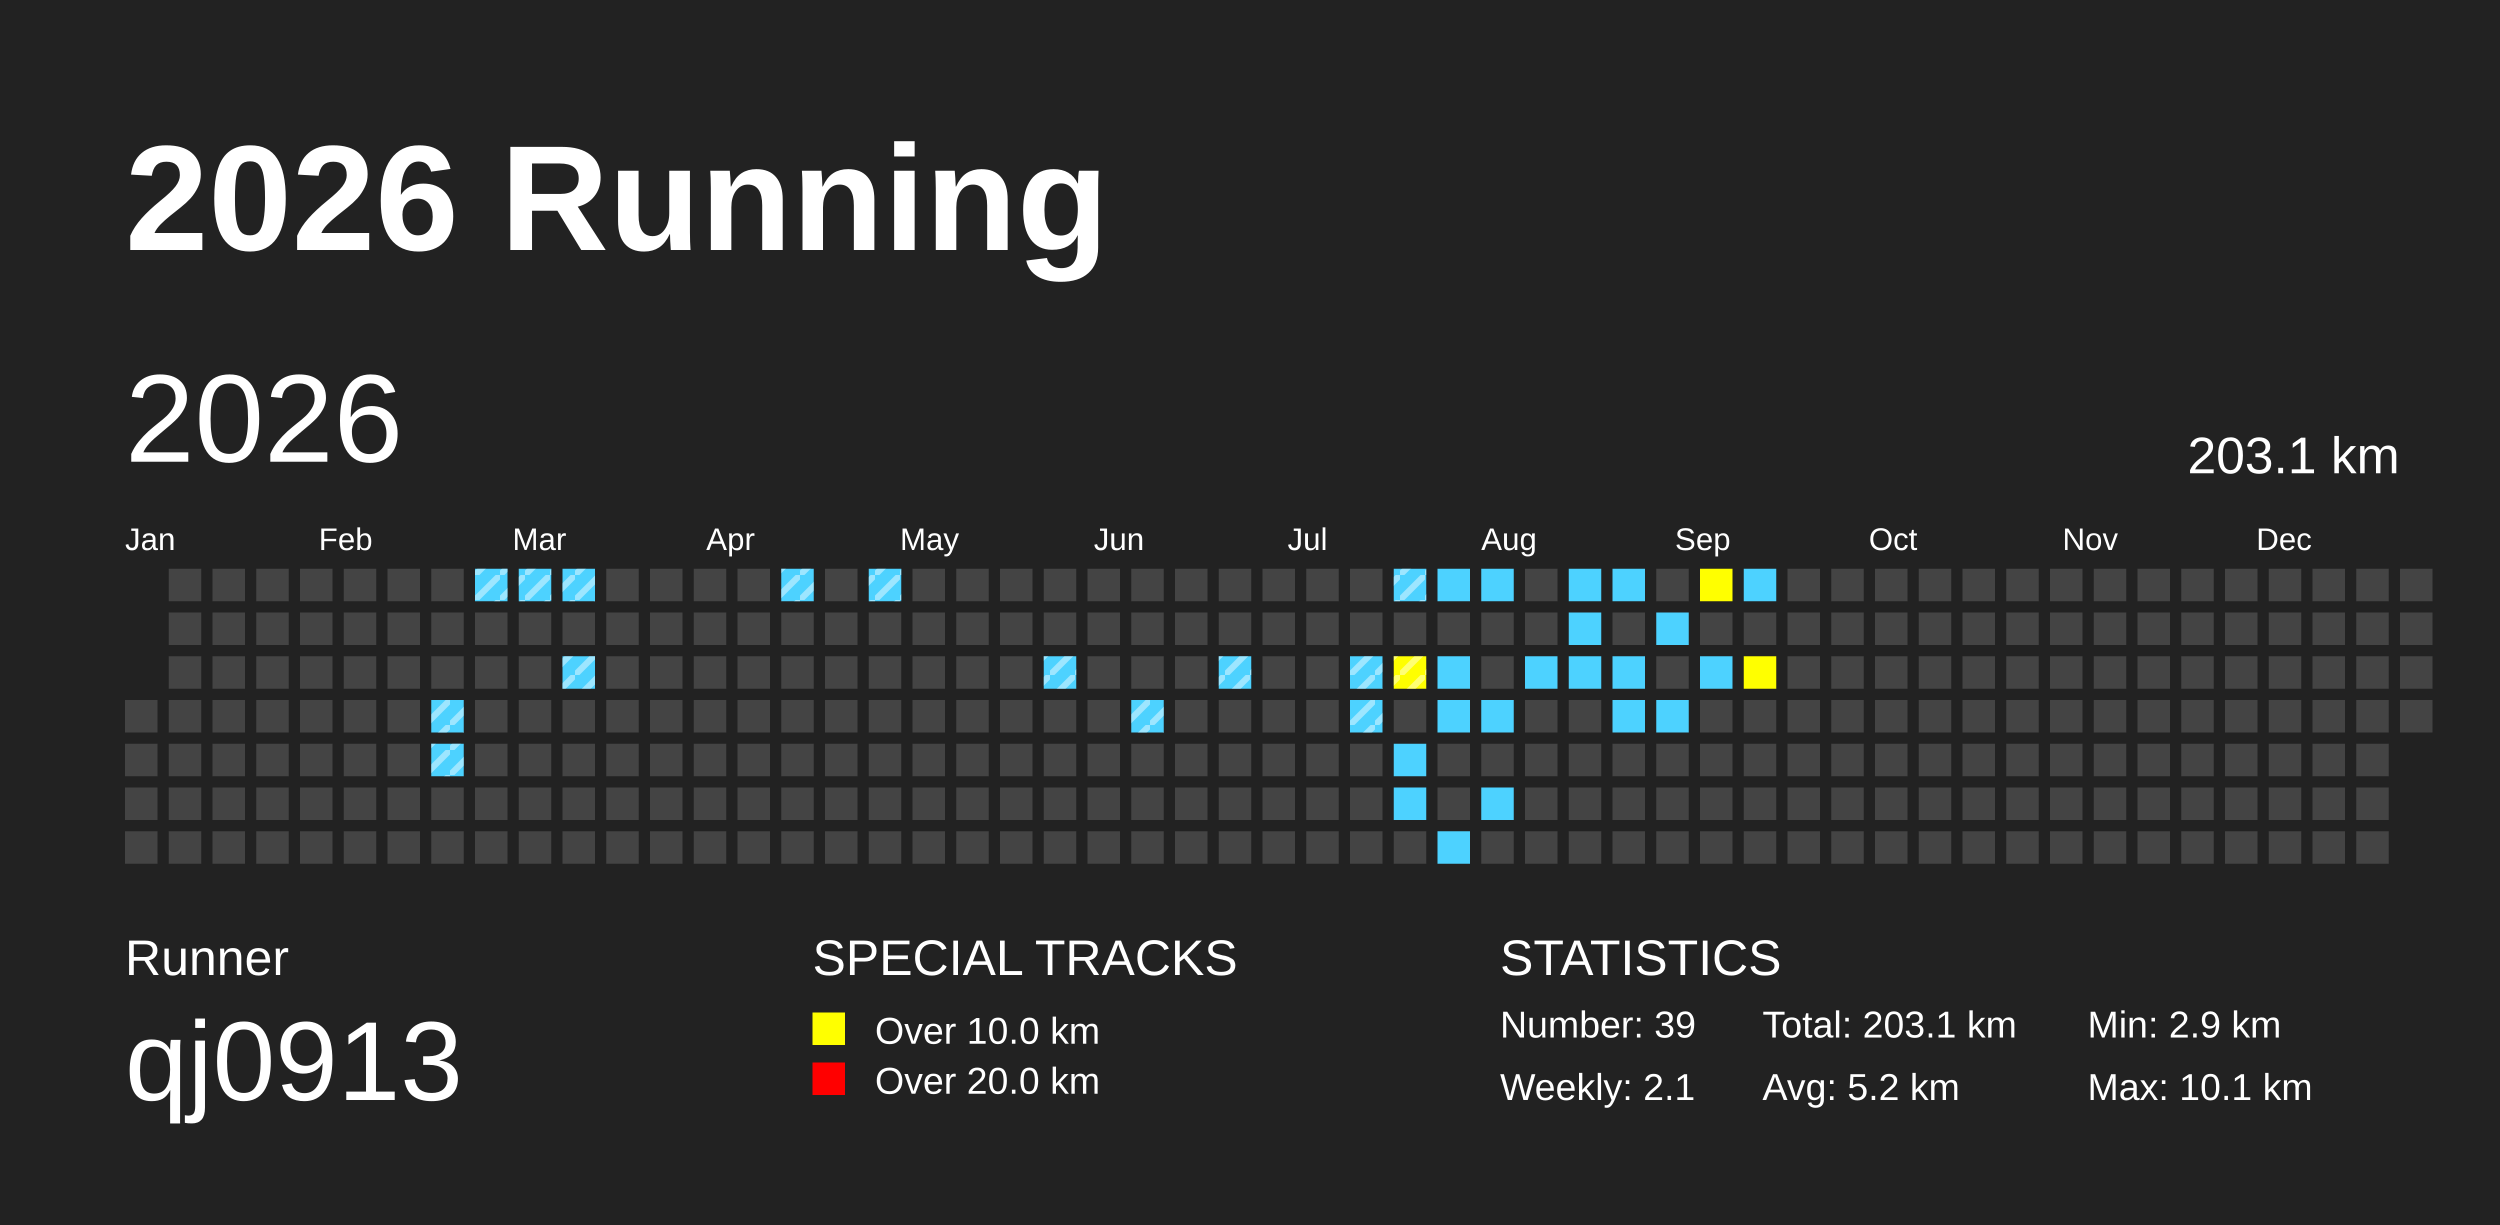
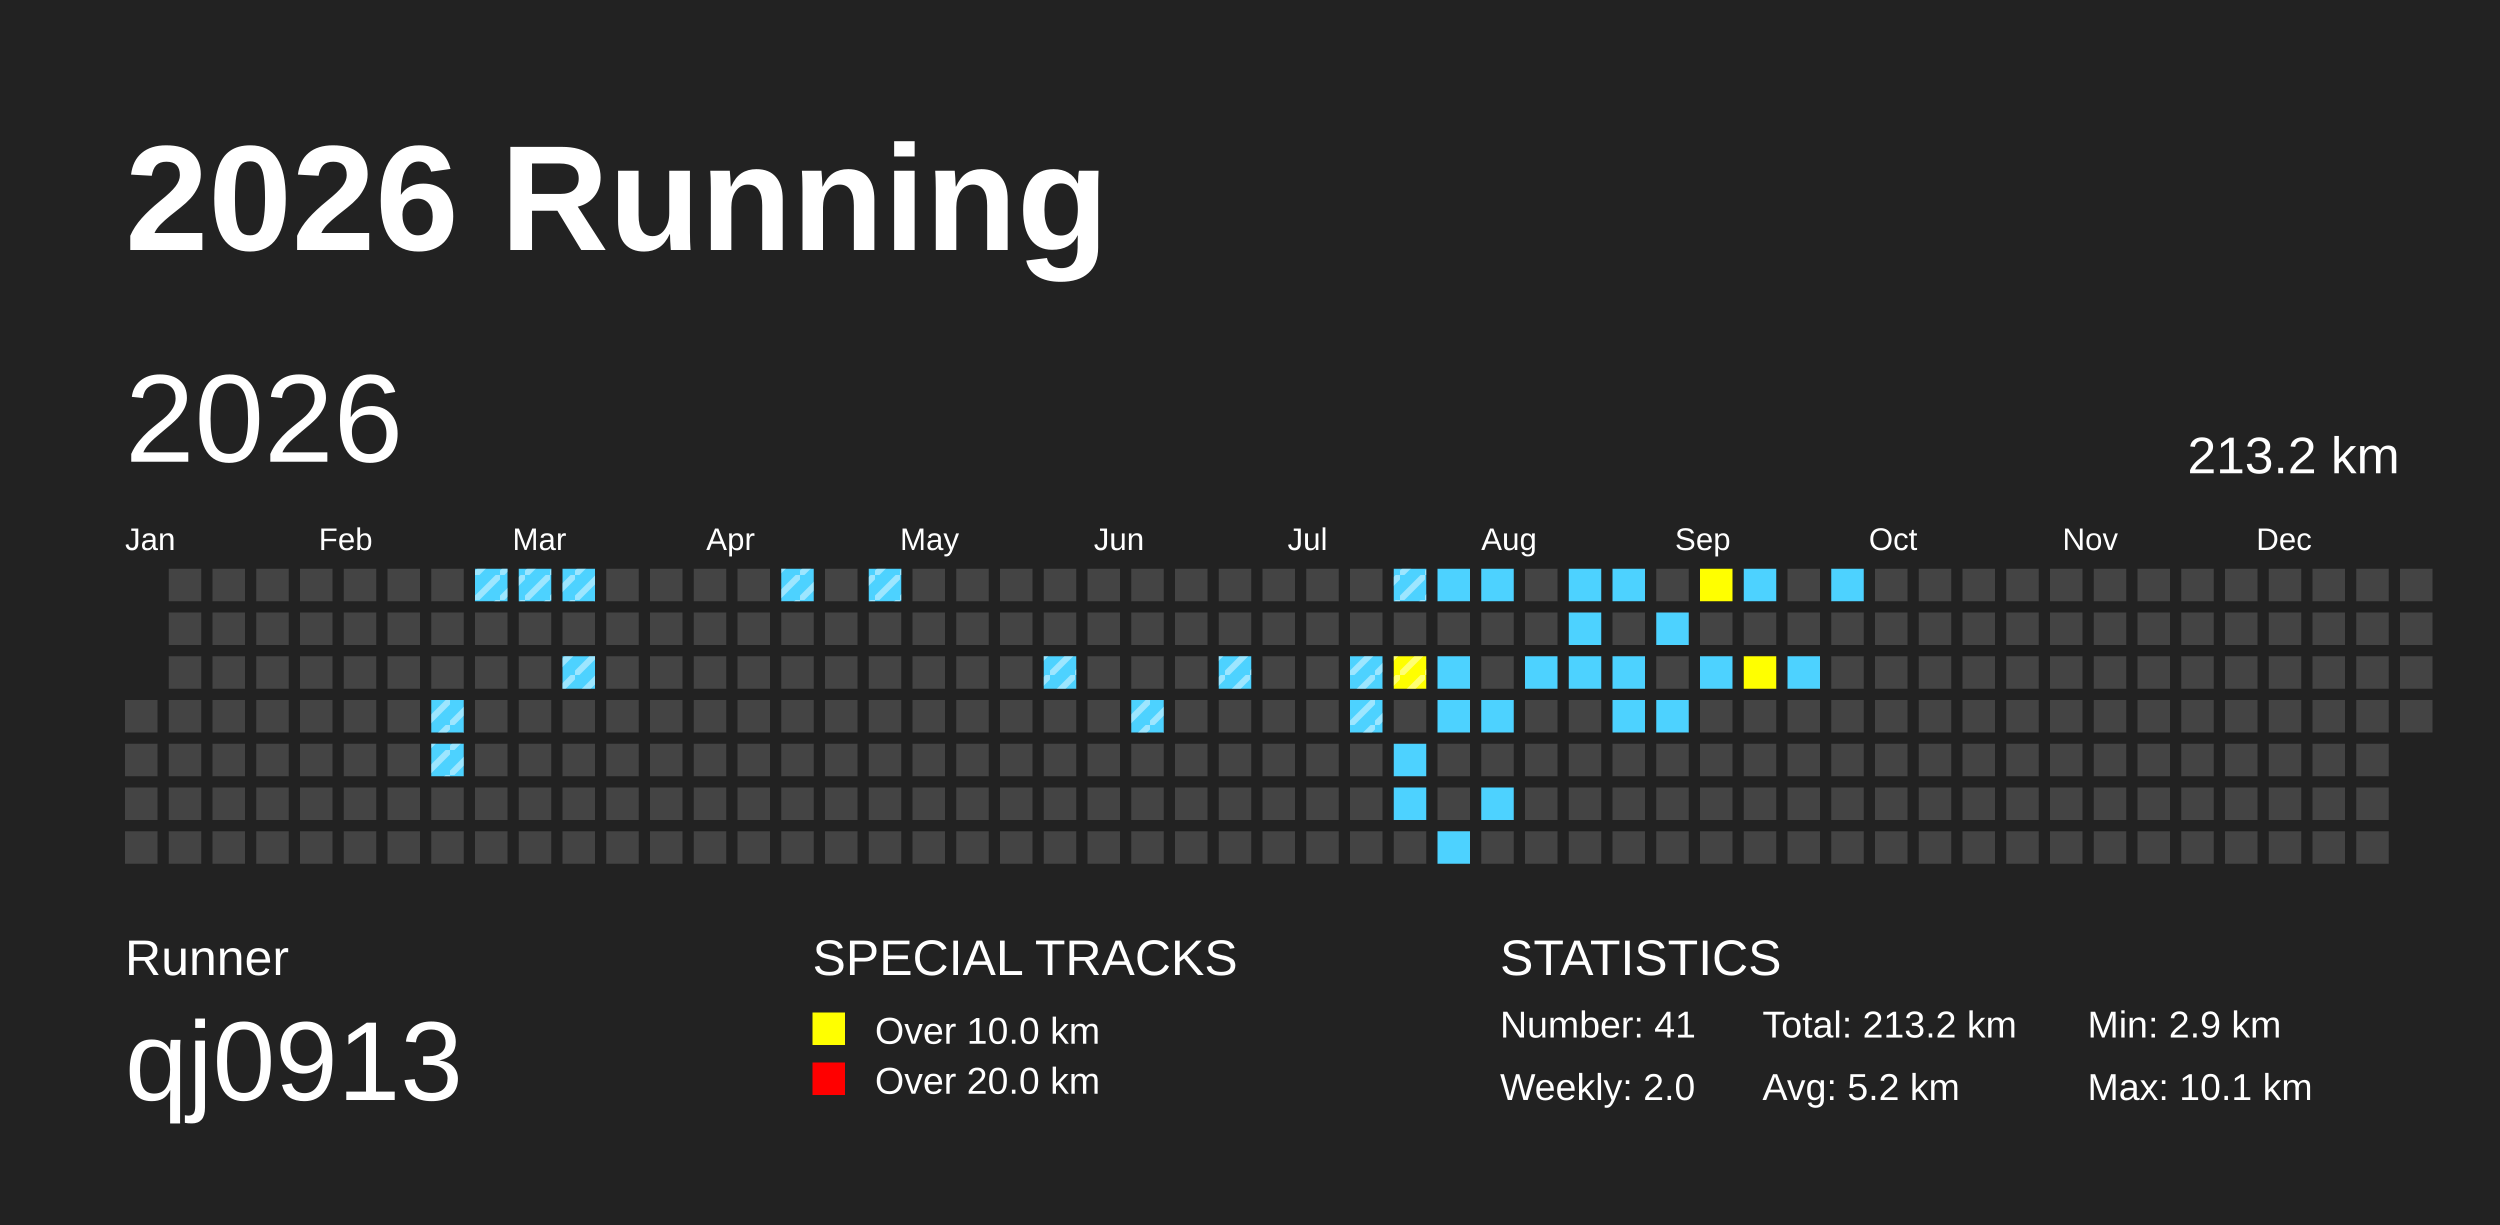
<svg xmlns="http://www.w3.org/2000/svg" baseProfile="full" height="98mm" version="1.1" viewBox="0,0,200,98" width="200mm">
  <defs>
    <pattern height="2" id="indoor-stripe" patternUnits="userSpaceOnUse" width="2">
      <line stroke="white" stroke-opacity="0.45" stroke-width="0.5" x1="0" x2="2" y1="2" y2="0" />
    </pattern>
  </defs>
  <rect fill="#222222" height="98" width="200" x="0" y="0" />
  <text fill="#FFFFFF" style="font-size:12px; font-family:Arial; font-weight:bold;" x="10" y="20">2026 Running</text>
  <text fill="#FFFFFF" style="font-size:4px; font-family:Arial" x="10" y="78">Runner</text>
  <text fill="#FFFFFF" style="font-size:9px; font-family:Arial" x="10" y="88">qj0913</text>
  <text fill="#FFFFFF" style="font-size:4px; font-family:Arial" x="65" y="78">SPECIAL TRACKS</text>
  <rect fill="yellow" height="2.6" width="2.6" x="65" y="81" />
  <text fill="#FFFFFF" style="font-size:3px; font-family:Arial" x="70" y="83.5">Over 10.0 km</text>
  <rect fill="red" height="2.6" width="2.6" x="65" y="85" />
  <text fill="#FFFFFF" style="font-size:3px; font-family:Arial" x="70" y="87.5">Over 20.0 km</text>
  <text fill="#FFFFFF" style="font-size:4px; font-family:Arial" x="120" y="78">STATISTICS</text>
-   <text fill="#FFFFFF" style="font-size:3px; font-family:Arial" x="120" y="83">Number: 39</text>
-   <text fill="#FFFFFF" style="font-size:3px; font-family:Arial" x="120" y="88">Weekly: 2.1</text>
-   <text fill="#FFFFFF" style="font-size:3px; font-family:Arial" x="141" y="83">Total: 203.1 km</text>
+   <text fill="#FFFFFF" style="font-size:3px; font-family:Arial" x="120" y="83">Number: 41</text>
+   <text fill="#FFFFFF" style="font-size:3px; font-family:Arial" x="120" y="88">Weekly: 2.0</text>
+   <text fill="#FFFFFF" style="font-size:3px; font-family:Arial" x="141" y="83">Total: 213.2 km</text>
  <text fill="#FFFFFF" style="font-size:3px; font-family:Arial" x="141" y="88">Avg: 5.2 km</text>
  <text fill="#FFFFFF" style="font-size:3px; font-family:Arial" x="167" y="83">Min: 2.9 km</text>
  <text fill="#FFFFFF" style="font-size:3px; font-family:Arial" x="167" y="88">Max: 10.1 km</text>
  <text dominant-baseline="hanging" fill="#FFFFFF" style="font-size:10.0px; font-family:Arial;" x="10" y="30">2026</text>
-   <text dominant-baseline="hanging" fill="#FFFFFF" style="font-size:4.125px; font-family:Arial;" x="175" y="35">203.1 km</text>
+   <text dominant-baseline="hanging" fill="#FFFFFF" style="font-size:4.125px; font-family:Arial;" x="175" y="35">213.2 km</text>
  <text fill="#FFFFFF" style="font-size:2.5px; font-family:Arial" x="10.0" y="44">Jan</text>
  <text fill="#FFFFFF" style="font-size:2.5px; font-family:Arial" x="25.5" y="44">Feb</text>
  <text fill="#FFFFFF" style="font-size:2.5px; font-family:Arial" x="41.0" y="44">Mar</text>
  <text fill="#FFFFFF" style="font-size:2.5px; font-family:Arial" x="56.5" y="44">Apr</text>
  <text fill="#FFFFFF" style="font-size:2.5px; font-family:Arial" x="72.0" y="44">May</text>
  <text fill="#FFFFFF" style="font-size:2.5px; font-family:Arial" x="87.5" y="44">Jun</text>
  <text fill="#FFFFFF" style="font-size:2.5px; font-family:Arial" x="103.0" y="44">Jul</text>
  <text fill="#FFFFFF" style="font-size:2.5px; font-family:Arial" x="118.5" y="44">Aug</text>
  <text fill="#FFFFFF" style="font-size:2.5px; font-family:Arial" x="134.0" y="44">Sep</text>
  <text fill="#FFFFFF" style="font-size:2.5px; font-family:Arial" x="149.5" y="44">Oct</text>
  <text fill="#FFFFFF" style="font-size:2.5px; font-family:Arial" x="165.0" y="44">Nov</text>
  <text fill="#FFFFFF" style="font-size:2.5px; font-family:Arial" x="180.5" y="44">Dec</text>
  <rect fill="#444444" height="2.6" width="2.6" x="10.0" y="56.0" />
  <rect fill="#444444" height="2.6" width="2.6" x="10.0" y="59.5" />
  <rect fill="#444444" height="2.6" width="2.6" x="10.0" y="63.0" />
  <rect fill="#444444" height="2.6" width="2.6" x="10.0" y="66.5" />
  <rect fill="#444444" height="2.6" width="2.6" x="13.5" y="45.5" />
  <rect fill="#444444" height="2.6" width="2.6" x="13.5" y="49.0" />
  <rect fill="#444444" height="2.6" width="2.6" x="13.5" y="52.5" />
  <rect fill="#444444" height="2.6" width="2.6" x="13.5" y="56.0" />
  <rect fill="#444444" height="2.6" width="2.6" x="13.5" y="59.5" />
  <rect fill="#444444" height="2.6" width="2.6" x="13.5" y="63.0" />
  <rect fill="#444444" height="2.6" width="2.6" x="13.5" y="66.5" />
  <rect fill="#444444" height="2.6" width="2.6" x="17.0" y="45.5" />
  <rect fill="#444444" height="2.6" width="2.6" x="17.0" y="49.0" />
  <rect fill="#444444" height="2.6" width="2.6" x="17.0" y="52.5" />
  <rect fill="#444444" height="2.6" width="2.6" x="17.0" y="56.0" />
  <rect fill="#444444" height="2.6" width="2.6" x="17.0" y="59.5" />
  <rect fill="#444444" height="2.6" width="2.6" x="17.0" y="63.0" />
  <rect fill="#444444" height="2.6" width="2.6" x="17.0" y="66.5" />
  <rect fill="#444444" height="2.6" width="2.6" x="20.5" y="45.5" />
  <rect fill="#444444" height="2.6" width="2.6" x="20.5" y="49.0" />
  <rect fill="#444444" height="2.6" width="2.6" x="20.5" y="52.5" />
  <rect fill="#444444" height="2.6" width="2.6" x="20.5" y="56.0" />
  <rect fill="#444444" height="2.6" width="2.6" x="20.5" y="59.5" />
  <rect fill="#444444" height="2.6" width="2.6" x="20.5" y="63.0" />
  <rect fill="#444444" height="2.6" width="2.6" x="20.5" y="66.5" />
  <rect fill="#444444" height="2.6" width="2.6" x="24.0" y="45.5" />
  <rect fill="#444444" height="2.6" width="2.6" x="24.0" y="49.0" />
  <rect fill="#444444" height="2.6" width="2.6" x="24.0" y="52.5" />
  <rect fill="#444444" height="2.6" width="2.6" x="24.0" y="56.0" />
  <rect fill="#444444" height="2.6" width="2.6" x="24.0" y="59.5" />
  <rect fill="#444444" height="2.6" width="2.6" x="24.0" y="63.0" />
  <rect fill="#444444" height="2.6" width="2.6" x="24.0" y="66.5" />
  <rect fill="#444444" height="2.6" width="2.6" x="27.5" y="45.5" />
  <rect fill="#444444" height="2.6" width="2.6" x="27.5" y="49.0" />
  <rect fill="#444444" height="2.6" width="2.6" x="27.5" y="52.5" />
  <rect fill="#444444" height="2.6" width="2.6" x="27.5" y="56.0" />
  <rect fill="#444444" height="2.6" width="2.6" x="27.5" y="59.5" />
  <rect fill="#444444" height="2.6" width="2.6" x="27.5" y="63.0" />
  <rect fill="#444444" height="2.6" width="2.6" x="27.5" y="66.5" />
  <rect fill="#444444" height="2.6" width="2.6" x="31.0" y="45.5" />
  <rect fill="#444444" height="2.6" width="2.6" x="31.0" y="49.0" />
  <rect fill="#444444" height="2.6" width="2.6" x="31.0" y="52.5" />
  <rect fill="#444444" height="2.6" width="2.6" x="31.0" y="56.0" />
  <rect fill="#444444" height="2.6" width="2.6" x="31.0" y="59.5" />
  <rect fill="#444444" height="2.6" width="2.6" x="31.0" y="63.0" />
  <rect fill="#444444" height="2.6" width="2.6" x="31.0" y="66.5" />
  <rect fill="#444444" height="2.6" width="2.6" x="34.5" y="45.5" />
  <rect fill="#444444" height="2.6" width="2.6" x="34.5" y="49.0" />
  <rect fill="#444444" height="2.6" width="2.6" x="34.5" y="52.5" />
  <rect fill="#4DD2FF" height="2.6" width="2.6" x="34.5" y="56.0" />
  <rect fill="url(#indoor-stripe)" height="2.6" style="pointer-events: none;" width="2.6" x="34.5" y="56.0" />
  <rect fill="#4DD2FF" height="2.6" width="2.6" x="34.5" y="59.5" />
  <rect fill="url(#indoor-stripe)" height="2.6" style="pointer-events: none;" width="2.6" x="34.5" y="59.5" />
  <rect fill="#444444" height="2.6" width="2.6" x="34.5" y="63.0" />
  <rect fill="#444444" height="2.6" width="2.6" x="34.5" y="66.5" />
  <rect fill="#4DD2FF" height="2.6" width="2.6" x="38.0" y="45.5" />
  <rect fill="url(#indoor-stripe)" height="2.6" style="pointer-events: none;" width="2.6" x="38.0" y="45.5" />
  <rect fill="#444444" height="2.6" width="2.6" x="38.0" y="49.0" />
  <rect fill="#444444" height="2.6" width="2.6" x="38.0" y="52.5" />
  <rect fill="#444444" height="2.6" width="2.6" x="38.0" y="56.0" />
  <rect fill="#444444" height="2.6" width="2.6" x="38.0" y="59.5" />
  <rect fill="#444444" height="2.6" width="2.6" x="38.0" y="63.0" />
  <rect fill="#444444" height="2.6" width="2.6" x="38.0" y="66.5" />
  <rect fill="#4DD2FF" height="2.6" width="2.6" x="41.5" y="45.5" />
  <rect fill="url(#indoor-stripe)" height="2.6" style="pointer-events: none;" width="2.6" x="41.5" y="45.5" />
  <rect fill="#444444" height="2.6" width="2.6" x="41.5" y="49.0" />
  <rect fill="#444444" height="2.6" width="2.6" x="41.5" y="52.5" />
  <rect fill="#444444" height="2.6" width="2.6" x="41.5" y="56.0" />
  <rect fill="#444444" height="2.6" width="2.6" x="41.5" y="59.5" />
  <rect fill="#444444" height="2.6" width="2.6" x="41.5" y="63.0" />
  <rect fill="#444444" height="2.6" width="2.6" x="41.5" y="66.5" />
  <rect fill="#4DD2FF" height="2.6" width="2.6" x="45.0" y="45.5" />
  <rect fill="url(#indoor-stripe)" height="2.6" style="pointer-events: none;" width="2.6" x="45.0" y="45.5" />
  <rect fill="#444444" height="2.6" width="2.6" x="45.0" y="49.0" />
  <rect fill="#4DD2FF" height="2.6" width="2.6" x="45.0" y="52.5" />
  <rect fill="url(#indoor-stripe)" height="2.6" style="pointer-events: none;" width="2.6" x="45.0" y="52.5" />
  <rect fill="#444444" height="2.6" width="2.6" x="45.0" y="56.0" />
  <rect fill="#444444" height="2.6" width="2.6" x="45.0" y="59.5" />
  <rect fill="#444444" height="2.6" width="2.6" x="45.0" y="63.0" />
  <rect fill="#444444" height="2.6" width="2.6" x="45.0" y="66.5" />
  <rect fill="#444444" height="2.6" width="2.6" x="48.5" y="45.5" />
  <rect fill="#444444" height="2.6" width="2.6" x="48.5" y="49.0" />
  <rect fill="#444444" height="2.6" width="2.6" x="48.5" y="52.5" />
  <rect fill="#444444" height="2.6" width="2.6" x="48.5" y="56.0" />
  <rect fill="#444444" height="2.6" width="2.6" x="48.5" y="59.5" />
  <rect fill="#444444" height="2.6" width="2.6" x="48.5" y="63.0" />
  <rect fill="#444444" height="2.6" width="2.6" x="48.5" y="66.5" />
  <rect fill="#444444" height="2.6" width="2.6" x="52.0" y="45.5" />
  <rect fill="#444444" height="2.6" width="2.6" x="52.0" y="49.0" />
  <rect fill="#444444" height="2.6" width="2.6" x="52.0" y="52.5" />
  <rect fill="#444444" height="2.6" width="2.6" x="52.0" y="56.0" />
  <rect fill="#444444" height="2.6" width="2.6" x="52.0" y="59.5" />
  <rect fill="#444444" height="2.6" width="2.6" x="52.0" y="63.0" />
  <rect fill="#444444" height="2.6" width="2.6" x="52.0" y="66.5" />
  <rect fill="#444444" height="2.6" width="2.6" x="55.5" y="45.5" />
  <rect fill="#444444" height="2.6" width="2.6" x="55.5" y="49.0" />
  <rect fill="#444444" height="2.6" width="2.6" x="55.5" y="52.5" />
  <rect fill="#444444" height="2.6" width="2.6" x="55.5" y="56.0" />
  <rect fill="#444444" height="2.6" width="2.6" x="55.5" y="59.5" />
  <rect fill="#444444" height="2.6" width="2.6" x="55.5" y="63.0" />
  <rect fill="#444444" height="2.6" width="2.6" x="55.5" y="66.5" />
  <rect fill="#444444" height="2.6" width="2.6" x="59.0" y="45.5" />
  <rect fill="#444444" height="2.6" width="2.6" x="59.0" y="49.0" />
  <rect fill="#444444" height="2.6" width="2.6" x="59.0" y="52.5" />
  <rect fill="#444444" height="2.6" width="2.6" x="59.0" y="56.0" />
  <rect fill="#444444" height="2.6" width="2.6" x="59.0" y="59.5" />
  <rect fill="#444444" height="2.6" width="2.6" x="59.0" y="63.0" />
  <rect fill="#444444" height="2.6" width="2.6" x="59.0" y="66.5" />
  <rect fill="#4DD2FF" height="2.6" width="2.6" x="62.5" y="45.5" />
  <rect fill="url(#indoor-stripe)" height="2.6" style="pointer-events: none;" width="2.6" x="62.5" y="45.5" />
  <rect fill="#444444" height="2.6" width="2.6" x="62.5" y="49.0" />
  <rect fill="#444444" height="2.6" width="2.6" x="62.5" y="52.5" />
  <rect fill="#444444" height="2.6" width="2.6" x="62.5" y="56.0" />
  <rect fill="#444444" height="2.6" width="2.6" x="62.5" y="59.5" />
  <rect fill="#444444" height="2.6" width="2.6" x="62.5" y="63.0" />
  <rect fill="#444444" height="2.6" width="2.6" x="62.5" y="66.5" />
  <rect fill="#444444" height="2.6" width="2.6" x="66.0" y="45.5" />
  <rect fill="#444444" height="2.6" width="2.6" x="66.0" y="49.0" />
  <rect fill="#444444" height="2.6" width="2.6" x="66.0" y="52.5" />
  <rect fill="#444444" height="2.6" width="2.6" x="66.0" y="56.0" />
  <rect fill="#444444" height="2.6" width="2.6" x="66.0" y="59.5" />
  <rect fill="#444444" height="2.6" width="2.6" x="66.0" y="63.0" />
  <rect fill="#444444" height="2.6" width="2.6" x="66.0" y="66.5" />
  <rect fill="#4DD2FF" height="2.6" width="2.6" x="69.5" y="45.5" />
  <rect fill="url(#indoor-stripe)" height="2.6" style="pointer-events: none;" width="2.6" x="69.5" y="45.5" />
  <rect fill="#444444" height="2.6" width="2.6" x="69.5" y="49.0" />
  <rect fill="#444444" height="2.6" width="2.6" x="69.5" y="52.5" />
  <rect fill="#444444" height="2.6" width="2.6" x="69.5" y="56.0" />
  <rect fill="#444444" height="2.6" width="2.6" x="69.5" y="59.5" />
  <rect fill="#444444" height="2.6" width="2.6" x="69.5" y="63.0" />
  <rect fill="#444444" height="2.6" width="2.6" x="69.5" y="66.5" />
  <rect fill="#444444" height="2.6" width="2.6" x="73.0" y="45.5" />
  <rect fill="#444444" height="2.6" width="2.6" x="73.0" y="49.0" />
  <rect fill="#444444" height="2.6" width="2.6" x="73.0" y="52.5" />
  <rect fill="#444444" height="2.6" width="2.6" x="73.0" y="56.0" />
  <rect fill="#444444" height="2.6" width="2.6" x="73.0" y="59.5" />
  <rect fill="#444444" height="2.6" width="2.6" x="73.0" y="63.0" />
  <rect fill="#444444" height="2.6" width="2.6" x="73.0" y="66.5" />
  <rect fill="#444444" height="2.6" width="2.6" x="76.5" y="45.5" />
  <rect fill="#444444" height="2.6" width="2.6" x="76.5" y="49.0" />
  <rect fill="#444444" height="2.6" width="2.6" x="76.5" y="52.5" />
  <rect fill="#444444" height="2.6" width="2.6" x="76.5" y="56.0" />
  <rect fill="#444444" height="2.6" width="2.6" x="76.5" y="59.5" />
  <rect fill="#444444" height="2.6" width="2.6" x="76.5" y="63.0" />
  <rect fill="#444444" height="2.6" width="2.6" x="76.5" y="66.5" />
  <rect fill="#444444" height="2.6" width="2.6" x="80.0" y="45.5" />
  <rect fill="#444444" height="2.6" width="2.6" x="80.0" y="49.0" />
  <rect fill="#444444" height="2.6" width="2.6" x="80.0" y="52.5" />
  <rect fill="#444444" height="2.6" width="2.6" x="80.0" y="56.0" />
  <rect fill="#444444" height="2.6" width="2.6" x="80.0" y="59.5" />
  <rect fill="#444444" height="2.6" width="2.6" x="80.0" y="63.0" />
  <rect fill="#444444" height="2.6" width="2.6" x="80.0" y="66.5" />
  <rect fill="#444444" height="2.6" width="2.6" x="83.5" y="45.5" />
  <rect fill="#444444" height="2.6" width="2.6" x="83.5" y="49.0" />
  <rect fill="#4DD2FF" height="2.6" width="2.6" x="83.5" y="52.5" />
  <rect fill="url(#indoor-stripe)" height="2.6" style="pointer-events: none;" width="2.6" x="83.5" y="52.5" />
  <rect fill="#444444" height="2.6" width="2.6" x="83.5" y="56.0" />
  <rect fill="#444444" height="2.6" width="2.6" x="83.5" y="59.5" />
  <rect fill="#444444" height="2.6" width="2.6" x="83.5" y="63.0" />
  <rect fill="#444444" height="2.6" width="2.6" x="83.5" y="66.5" />
  <rect fill="#444444" height="2.6" width="2.6" x="87.0" y="45.5" />
  <rect fill="#444444" height="2.6" width="2.6" x="87.0" y="49.0" />
  <rect fill="#444444" height="2.6" width="2.6" x="87.0" y="52.5" />
  <rect fill="#444444" height="2.6" width="2.6" x="87.0" y="56.0" />
  <rect fill="#444444" height="2.6" width="2.6" x="87.0" y="59.5" />
  <rect fill="#444444" height="2.6" width="2.6" x="87.0" y="63.0" />
  <rect fill="#444444" height="2.6" width="2.6" x="87.0" y="66.5" />
  <rect fill="#444444" height="2.6" width="2.6" x="90.5" y="45.5" />
  <rect fill="#444444" height="2.6" width="2.6" x="90.5" y="49.0" />
  <rect fill="#444444" height="2.6" width="2.6" x="90.5" y="52.5" />
  <rect fill="#4DD2FF" height="2.6" width="2.6" x="90.5" y="56.0" />
  <rect fill="url(#indoor-stripe)" height="2.6" style="pointer-events: none;" width="2.6" x="90.5" y="56.0" />
  <rect fill="#444444" height="2.6" width="2.6" x="90.5" y="59.5" />
  <rect fill="#444444" height="2.6" width="2.6" x="90.5" y="63.0" />
  <rect fill="#444444" height="2.6" width="2.6" x="90.5" y="66.5" />
  <rect fill="#444444" height="2.6" width="2.6" x="94.0" y="45.5" />
  <rect fill="#444444" height="2.6" width="2.6" x="94.0" y="49.0" />
  <rect fill="#444444" height="2.6" width="2.6" x="94.0" y="52.5" />
  <rect fill="#444444" height="2.6" width="2.6" x="94.0" y="56.0" />
  <rect fill="#444444" height="2.6" width="2.6" x="94.0" y="59.5" />
  <rect fill="#444444" height="2.6" width="2.6" x="94.0" y="63.0" />
  <rect fill="#444444" height="2.6" width="2.6" x="94.0" y="66.5" />
  <rect fill="#444444" height="2.6" width="2.6" x="97.5" y="45.5" />
  <rect fill="#444444" height="2.6" width="2.6" x="97.5" y="49.0" />
  <rect fill="#4DD2FF" height="2.6" width="2.6" x="97.5" y="52.5" />
  <rect fill="url(#indoor-stripe)" height="2.6" style="pointer-events: none;" width="2.6" x="97.5" y="52.5" />
  <rect fill="#444444" height="2.6" width="2.6" x="97.5" y="56.0" />
  <rect fill="#444444" height="2.6" width="2.6" x="97.5" y="59.5" />
  <rect fill="#444444" height="2.6" width="2.6" x="97.5" y="63.0" />
  <rect fill="#444444" height="2.6" width="2.6" x="97.5" y="66.5" />
  <rect fill="#444444" height="2.6" width="2.6" x="101.0" y="45.5" />
  <rect fill="#444444" height="2.6" width="2.6" x="101.0" y="49.0" />
  <rect fill="#444444" height="2.6" width="2.6" x="101.0" y="52.5" />
  <rect fill="#444444" height="2.6" width="2.6" x="101.0" y="56.0" />
  <rect fill="#444444" height="2.6" width="2.6" x="101.0" y="59.5" />
  <rect fill="#444444" height="2.6" width="2.6" x="101.0" y="63.0" />
  <rect fill="#444444" height="2.6" width="2.6" x="101.0" y="66.5" />
  <rect fill="#444444" height="2.6" width="2.6" x="104.5" y="45.5" />
  <rect fill="#444444" height="2.6" width="2.6" x="104.5" y="49.0" />
  <rect fill="#444444" height="2.6" width="2.6" x="104.5" y="52.5" />
  <rect fill="#444444" height="2.6" width="2.6" x="104.5" y="56.0" />
  <rect fill="#444444" height="2.6" width="2.6" x="104.5" y="59.5" />
  <rect fill="#444444" height="2.6" width="2.6" x="104.5" y="63.0" />
  <rect fill="#444444" height="2.6" width="2.6" x="104.5" y="66.5" />
  <rect fill="#444444" height="2.6" width="2.6" x="108.0" y="45.5" />
  <rect fill="#444444" height="2.6" width="2.6" x="108.0" y="49.0" />
  <rect fill="#4DD2FF" height="2.6" width="2.6" x="108.0" y="52.5" />
  <rect fill="url(#indoor-stripe)" height="2.6" style="pointer-events: none;" width="2.6" x="108.0" y="52.5" />
  <rect fill="#4DD2FF" height="2.6" width="2.6" x="108.0" y="56.0" />
  <rect fill="url(#indoor-stripe)" height="2.6" style="pointer-events: none;" width="2.6" x="108.0" y="56.0" />
  <rect fill="#444444" height="2.6" width="2.6" x="108.0" y="59.5" />
  <rect fill="#444444" height="2.6" width="2.6" x="108.0" y="63.0" />
  <rect fill="#444444" height="2.6" width="2.6" x="108.0" y="66.5" />
  <rect fill="#4DD2FF" height="2.6" width="2.6" x="111.5" y="45.5" />
  <rect fill="url(#indoor-stripe)" height="2.6" style="pointer-events: none;" width="2.6" x="111.5" y="45.5" />
  <rect fill="#444444" height="2.6" width="2.6" x="111.5" y="49.0" />
  <rect fill="yellow" height="2.6" width="2.6" x="111.5" y="52.5" />
  <rect fill="url(#indoor-stripe)" height="2.6" style="pointer-events: none;" width="2.6" x="111.5" y="52.5" />
  <rect fill="#444444" height="2.6" width="2.6" x="111.5" y="56.0" />
  <rect fill="#4DD2FF" height="2.6" width="2.6" x="111.5" y="59.5" />
  <rect fill="#4DD2FF" height="2.6" width="2.6" x="111.5" y="63.0" />
  <rect fill="#444444" height="2.6" width="2.6" x="111.5" y="66.5" />
  <rect fill="#4DD2FF" height="2.6" width="2.6" x="115.0" y="45.5" />
  <rect fill="#444444" height="2.6" width="2.6" x="115.0" y="49.0" />
  <rect fill="#4DD2FF" height="2.6" width="2.6" x="115.0" y="52.5" />
  <rect fill="#4DD2FF" height="2.6" width="2.6" x="115.0" y="56.0" />
  <rect fill="#444444" height="2.6" width="2.6" x="115.0" y="59.5" />
  <rect fill="#444444" height="2.6" width="2.6" x="115.0" y="63.0" />
  <rect fill="#4DD2FF" height="2.6" width="2.6" x="115.0" y="66.5" />
  <rect fill="#4DD2FF" height="2.6" width="2.6" x="118.5" y="45.5" />
  <rect fill="#444444" height="2.6" width="2.6" x="118.5" y="49.0" />
  <rect fill="#444444" height="2.6" width="2.6" x="118.5" y="52.5" />
  <rect fill="#4DD2FF" height="2.6" width="2.6" x="118.5" y="56.0" />
  <rect fill="#444444" height="2.6" width="2.6" x="118.5" y="59.5" />
  <rect fill="#4DD2FF" height="2.6" width="2.6" x="118.5" y="63.0" />
  <rect fill="#444444" height="2.6" width="2.6" x="118.5" y="66.5" />
  <rect fill="#444444" height="2.6" width="2.6" x="122.0" y="45.5" />
  <rect fill="#444444" height="2.6" width="2.6" x="122.0" y="49.0" />
  <rect fill="#4DD2FF" height="2.6" width="2.6" x="122.0" y="52.5" />
  <rect fill="#444444" height="2.6" width="2.6" x="122.0" y="56.0" />
  <rect fill="#444444" height="2.6" width="2.6" x="122.0" y="59.5" />
  <rect fill="#444444" height="2.6" width="2.6" x="122.0" y="63.0" />
  <rect fill="#444444" height="2.6" width="2.6" x="122.0" y="66.5" />
  <rect fill="#4DD2FF" height="2.6" width="2.6" x="125.5" y="45.5" />
  <rect fill="#4DD2FF" height="2.6" width="2.6" x="125.5" y="49.0" />
  <rect fill="#4DD2FF" height="2.6" width="2.6" x="125.5" y="52.5" />
  <rect fill="#444444" height="2.6" width="2.6" x="125.5" y="56.0" />
  <rect fill="#444444" height="2.6" width="2.6" x="125.5" y="59.5" />
  <rect fill="#444444" height="2.6" width="2.6" x="125.5" y="63.0" />
  <rect fill="#444444" height="2.6" width="2.6" x="125.5" y="66.5" />
  <rect fill="#4DD2FF" height="2.6" width="2.6" x="129.0" y="45.5" />
  <rect fill="#444444" height="2.6" width="2.6" x="129.0" y="49.0" />
  <rect fill="#4DD2FF" height="2.6" width="2.6" x="129.0" y="52.5" />
  <rect fill="#4DD2FF" height="2.6" width="2.6" x="129.0" y="56.0" />
  <rect fill="#444444" height="2.6" width="2.6" x="129.0" y="59.5" />
  <rect fill="#444444" height="2.6" width="2.6" x="129.0" y="63.0" />
  <rect fill="#444444" height="2.6" width="2.6" x="129.0" y="66.5" />
  <rect fill="#444444" height="2.6" width="2.6" x="132.5" y="45.5" />
  <rect fill="#4DD2FF" height="2.6" width="2.6" x="132.5" y="49.0" />
  <rect fill="#444444" height="2.6" width="2.6" x="132.5" y="52.5" />
  <rect fill="#4DD2FF" height="2.6" width="2.6" x="132.5" y="56.0" />
  <rect fill="#444444" height="2.6" width="2.6" x="132.5" y="59.5" />
  <rect fill="#444444" height="2.6" width="2.6" x="132.5" y="63.0" />
  <rect fill="#444444" height="2.6" width="2.6" x="132.5" y="66.5" />
  <rect fill="yellow" height="2.6" width="2.6" x="136.0" y="45.5" />
  <rect fill="#444444" height="2.6" width="2.6" x="136.0" y="49.0" />
  <rect fill="#4DD2FF" height="2.6" width="2.6" x="136.0" y="52.5" />
  <rect fill="#444444" height="2.6" width="2.6" x="136.0" y="56.0" />
  <rect fill="#444444" height="2.6" width="2.6" x="136.0" y="59.5" />
  <rect fill="#444444" height="2.6" width="2.6" x="136.0" y="63.0" />
  <rect fill="#444444" height="2.6" width="2.6" x="136.0" y="66.5" />
  <rect fill="#4DD2FF" height="2.6" width="2.6" x="139.5" y="45.5" />
  <rect fill="#444444" height="2.6" width="2.6" x="139.5" y="49.0" />
  <rect fill="yellow" height="2.6" width="2.6" x="139.5" y="52.5" />
  <rect fill="#444444" height="2.6" width="2.6" x="139.5" y="56.0" />
  <rect fill="#444444" height="2.6" width="2.6" x="139.5" y="59.5" />
  <rect fill="#444444" height="2.6" width="2.6" x="139.5" y="63.0" />
  <rect fill="#444444" height="2.6" width="2.6" x="139.5" y="66.5" />
  <rect fill="#444444" height="2.6" width="2.6" x="143.0" y="45.5" />
  <rect fill="#444444" height="2.6" width="2.6" x="143.0" y="49.0" />
-   <rect fill="#444444" height="2.6" width="2.6" x="143.0" y="52.5" />
+   <rect fill="#4DD2FF" height="2.6" width="2.6" x="143.0" y="52.5" />
  <rect fill="#444444" height="2.6" width="2.6" x="143.0" y="56.0" />
  <rect fill="#444444" height="2.6" width="2.6" x="143.0" y="59.5" />
  <rect fill="#444444" height="2.6" width="2.6" x="143.0" y="63.0" />
  <rect fill="#444444" height="2.6" width="2.6" x="143.0" y="66.5" />
-   <rect fill="#444444" height="2.6" width="2.6" x="146.5" y="45.5" />
+   <rect fill="#4DD2FF" height="2.6" width="2.6" x="146.5" y="45.5" />
  <rect fill="#444444" height="2.6" width="2.6" x="146.5" y="49.0" />
  <rect fill="#444444" height="2.6" width="2.6" x="146.5" y="52.5" />
  <rect fill="#444444" height="2.6" width="2.6" x="146.5" y="56.0" />
  <rect fill="#444444" height="2.6" width="2.6" x="146.5" y="59.5" />
  <rect fill="#444444" height="2.6" width="2.6" x="146.5" y="63.0" />
  <rect fill="#444444" height="2.6" width="2.6" x="146.5" y="66.5" />
  <rect fill="#444444" height="2.6" width="2.6" x="150.0" y="45.5" />
  <rect fill="#444444" height="2.6" width="2.6" x="150.0" y="49.0" />
  <rect fill="#444444" height="2.6" width="2.6" x="150.0" y="52.5" />
  <rect fill="#444444" height="2.6" width="2.6" x="150.0" y="56.0" />
  <rect fill="#444444" height="2.6" width="2.6" x="150.0" y="59.5" />
  <rect fill="#444444" height="2.6" width="2.6" x="150.0" y="63.0" />
  <rect fill="#444444" height="2.6" width="2.6" x="150.0" y="66.5" />
  <rect fill="#444444" height="2.6" width="2.6" x="153.5" y="45.5" />
  <rect fill="#444444" height="2.6" width="2.6" x="153.5" y="49.0" />
  <rect fill="#444444" height="2.6" width="2.6" x="153.5" y="52.5" />
  <rect fill="#444444" height="2.6" width="2.6" x="153.5" y="56.0" />
  <rect fill="#444444" height="2.6" width="2.6" x="153.5" y="59.5" />
  <rect fill="#444444" height="2.6" width="2.6" x="153.5" y="63.0" />
  <rect fill="#444444" height="2.6" width="2.6" x="153.5" y="66.5" />
  <rect fill="#444444" height="2.6" width="2.6" x="157.0" y="45.5" />
  <rect fill="#444444" height="2.6" width="2.6" x="157.0" y="49.0" />
  <rect fill="#444444" height="2.6" width="2.6" x="157.0" y="52.5" />
  <rect fill="#444444" height="2.6" width="2.6" x="157.0" y="56.0" />
  <rect fill="#444444" height="2.6" width="2.6" x="157.0" y="59.5" />
  <rect fill="#444444" height="2.6" width="2.6" x="157.0" y="63.0" />
  <rect fill="#444444" height="2.6" width="2.6" x="157.0" y="66.5" />
  <rect fill="#444444" height="2.6" width="2.6" x="160.5" y="45.5" />
  <rect fill="#444444" height="2.6" width="2.6" x="160.5" y="49.0" />
  <rect fill="#444444" height="2.6" width="2.6" x="160.5" y="52.5" />
  <rect fill="#444444" height="2.6" width="2.6" x="160.5" y="56.0" />
  <rect fill="#444444" height="2.6" width="2.6" x="160.5" y="59.5" />
  <rect fill="#444444" height="2.6" width="2.6" x="160.5" y="63.0" />
  <rect fill="#444444" height="2.6" width="2.6" x="160.5" y="66.5" />
  <rect fill="#444444" height="2.6" width="2.6" x="164.0" y="45.5" />
  <rect fill="#444444" height="2.6" width="2.6" x="164.0" y="49.0" />
  <rect fill="#444444" height="2.6" width="2.6" x="164.0" y="52.5" />
  <rect fill="#444444" height="2.6" width="2.6" x="164.0" y="56.0" />
  <rect fill="#444444" height="2.6" width="2.6" x="164.0" y="59.5" />
  <rect fill="#444444" height="2.6" width="2.6" x="164.0" y="63.0" />
  <rect fill="#444444" height="2.6" width="2.6" x="164.0" y="66.5" />
  <rect fill="#444444" height="2.6" width="2.6" x="167.5" y="45.5" />
  <rect fill="#444444" height="2.6" width="2.6" x="167.5" y="49.0" />
  <rect fill="#444444" height="2.6" width="2.6" x="167.5" y="52.5" />
  <rect fill="#444444" height="2.6" width="2.6" x="167.5" y="56.0" />
  <rect fill="#444444" height="2.6" width="2.6" x="167.5" y="59.5" />
  <rect fill="#444444" height="2.6" width="2.6" x="167.5" y="63.0" />
  <rect fill="#444444" height="2.6" width="2.6" x="167.5" y="66.5" />
  <rect fill="#444444" height="2.6" width="2.6" x="171.0" y="45.5" />
  <rect fill="#444444" height="2.6" width="2.6" x="171.0" y="49.0" />
  <rect fill="#444444" height="2.6" width="2.6" x="171.0" y="52.5" />
  <rect fill="#444444" height="2.6" width="2.6" x="171.0" y="56.0" />
  <rect fill="#444444" height="2.6" width="2.6" x="171.0" y="59.5" />
  <rect fill="#444444" height="2.6" width="2.6" x="171.0" y="63.0" />
  <rect fill="#444444" height="2.6" width="2.6" x="171.0" y="66.5" />
  <rect fill="#444444" height="2.6" width="2.6" x="174.5" y="45.5" />
  <rect fill="#444444" height="2.6" width="2.6" x="174.5" y="49.0" />
  <rect fill="#444444" height="2.6" width="2.6" x="174.5" y="52.5" />
  <rect fill="#444444" height="2.6" width="2.6" x="174.5" y="56.0" />
  <rect fill="#444444" height="2.6" width="2.6" x="174.5" y="59.5" />
  <rect fill="#444444" height="2.6" width="2.6" x="174.5" y="63.0" />
  <rect fill="#444444" height="2.6" width="2.6" x="174.5" y="66.5" />
  <rect fill="#444444" height="2.6" width="2.6" x="178.0" y="45.5" />
  <rect fill="#444444" height="2.6" width="2.6" x="178.0" y="49.0" />
  <rect fill="#444444" height="2.6" width="2.6" x="178.0" y="52.5" />
  <rect fill="#444444" height="2.6" width="2.6" x="178.0" y="56.0" />
  <rect fill="#444444" height="2.6" width="2.6" x="178.0" y="59.5" />
  <rect fill="#444444" height="2.6" width="2.6" x="178.0" y="63.0" />
  <rect fill="#444444" height="2.6" width="2.6" x="178.0" y="66.5" />
  <rect fill="#444444" height="2.6" width="2.6" x="181.5" y="45.5" />
  <rect fill="#444444" height="2.6" width="2.6" x="181.5" y="49.0" />
  <rect fill="#444444" height="2.6" width="2.6" x="181.5" y="52.5" />
  <rect fill="#444444" height="2.6" width="2.6" x="181.5" y="56.0" />
  <rect fill="#444444" height="2.6" width="2.6" x="181.5" y="59.5" />
  <rect fill="#444444" height="2.6" width="2.6" x="181.5" y="63.0" />
  <rect fill="#444444" height="2.6" width="2.6" x="181.5" y="66.5" />
  <rect fill="#444444" height="2.6" width="2.6" x="185.0" y="45.5" />
  <rect fill="#444444" height="2.6" width="2.6" x="185.0" y="49.0" />
  <rect fill="#444444" height="2.6" width="2.6" x="185.0" y="52.5" />
  <rect fill="#444444" height="2.6" width="2.6" x="185.0" y="56.0" />
  <rect fill="#444444" height="2.6" width="2.6" x="185.0" y="59.5" />
  <rect fill="#444444" height="2.6" width="2.6" x="185.0" y="63.0" />
  <rect fill="#444444" height="2.6" width="2.6" x="185.0" y="66.5" />
  <rect fill="#444444" height="2.6" width="2.6" x="188.5" y="45.5" />
  <rect fill="#444444" height="2.6" width="2.6" x="188.5" y="49.0" />
  <rect fill="#444444" height="2.6" width="2.6" x="188.5" y="52.5" />
  <rect fill="#444444" height="2.6" width="2.6" x="188.5" y="56.0" />
  <rect fill="#444444" height="2.6" width="2.6" x="188.5" y="59.5" />
  <rect fill="#444444" height="2.6" width="2.6" x="188.5" y="63.0" />
  <rect fill="#444444" height="2.6" width="2.6" x="188.5" y="66.5" />
  <rect fill="#444444" height="2.6" width="2.6" x="192.0" y="45.5" />
  <rect fill="#444444" height="2.6" width="2.6" x="192.0" y="49.0" />
  <rect fill="#444444" height="2.6" width="2.6" x="192.0" y="52.5" />
  <rect fill="#444444" height="2.6" width="2.6" x="192.0" y="56.0" />
</svg>
